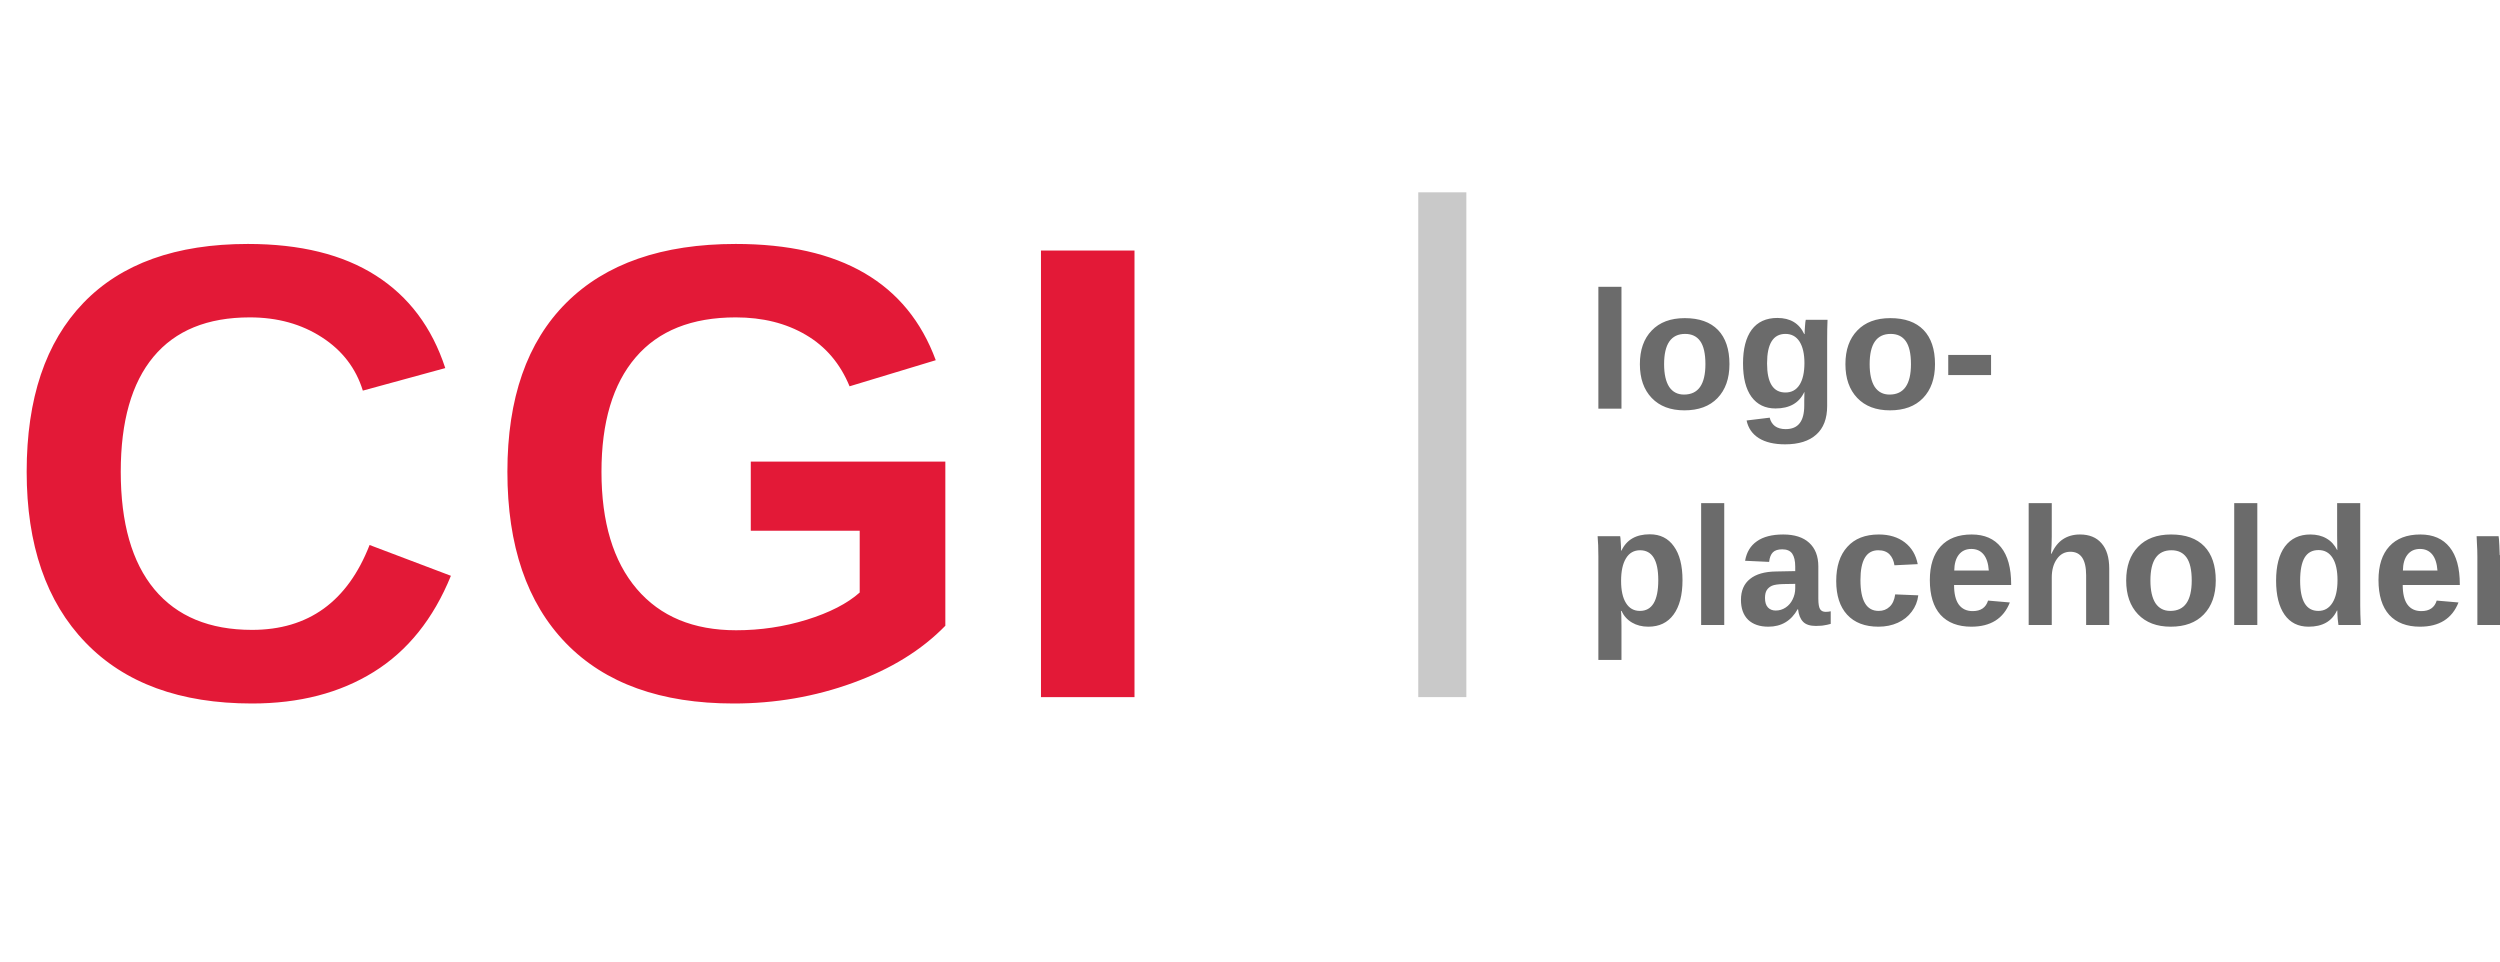
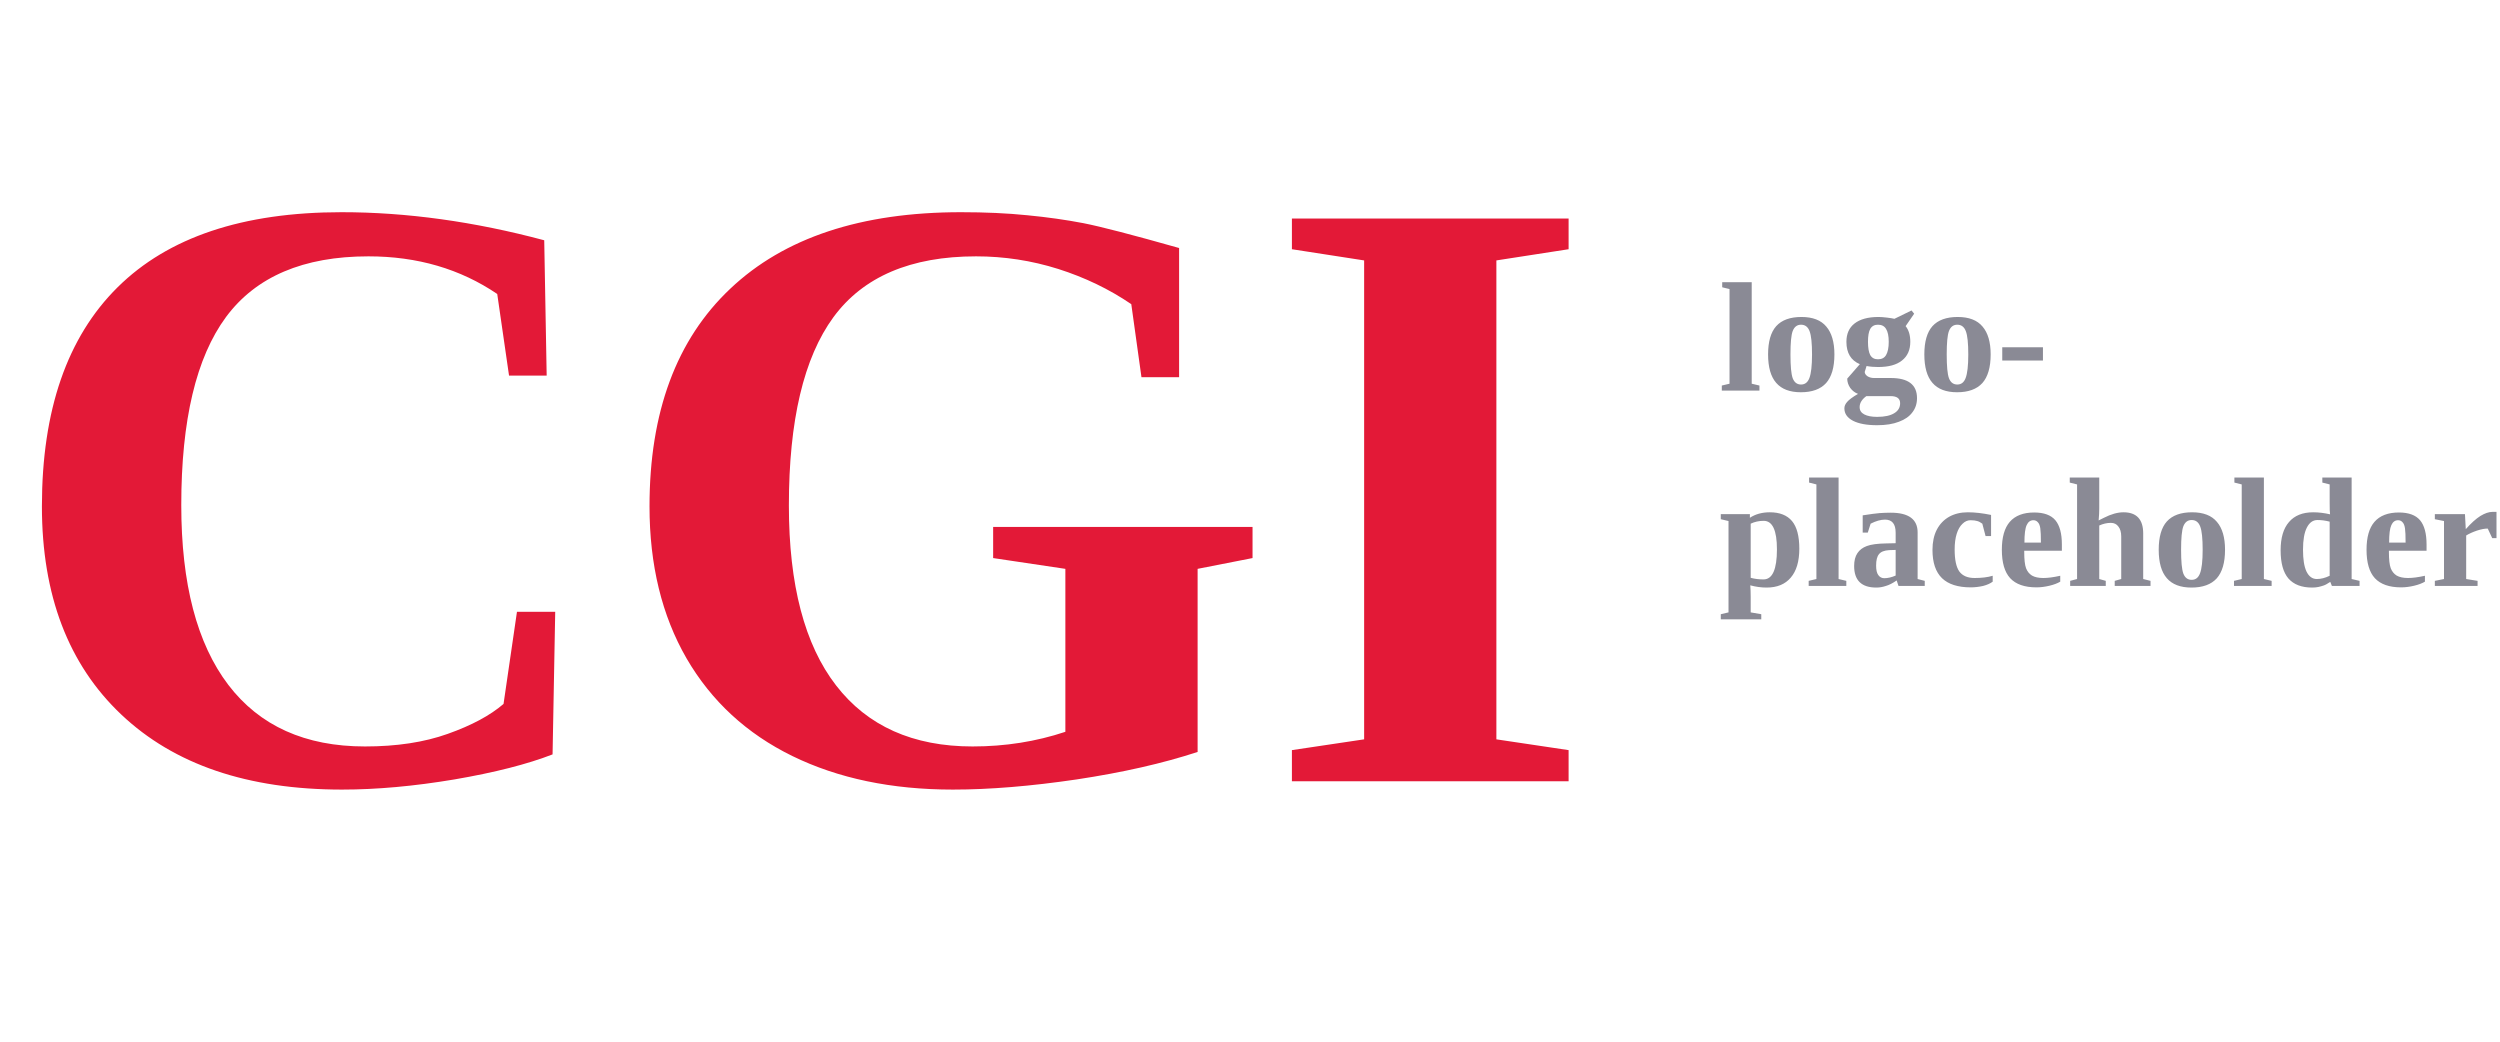
- <svg xmlns="http://www.w3.org/2000/svg" viewBox="0 0 208 80" width="208" height="80" role="img" aria-label="CGI">
-   <text x="0" y="58" font-family="Segoe UI, system-ui, Arial, sans-serif" font-size="54" font-weight="700" letter-spacing="1" fill="#e31937">CGI</text>
-   <rect x="118" y="16" width="4" height="42" fill="#c9c9c9" />
-   <text x="132" y="34" font-family="Segoe UI, system-ui, Arial, sans-serif" font-size="14" font-weight="600" fill="#6b6b6b">logo-</text>
-   <text x="132" y="52" font-family="Segoe UI, system-ui, Arial, sans-serif" font-size="14" font-weight="600" fill="#6b6b6b">placeholder</text>
+ <svg xmlns="http://www.w3.org/2000/svg" viewBox="0 0 192 80" width="192" height="80" role="img" aria-label="CGI">
+   <text x="0" y="60" font-family="Source Sans 3, Segoe UI, Arial, sans-serif" font-size="66" font-weight="700" letter-spacing="-1" fill="#e31937">CGI</text>
+   <text x="132" y="30" font-family="Source Sans 3, Segoe UI, Arial, sans-serif" font-size="12" font-weight="600" fill="#8a8a95">logo-</text>
+   <text x="132" y="45" font-family="Source Sans 3, Segoe UI, Arial, sans-serif" font-size="12" font-weight="600" fill="#8a8a95">placeholder</text>
</svg>
